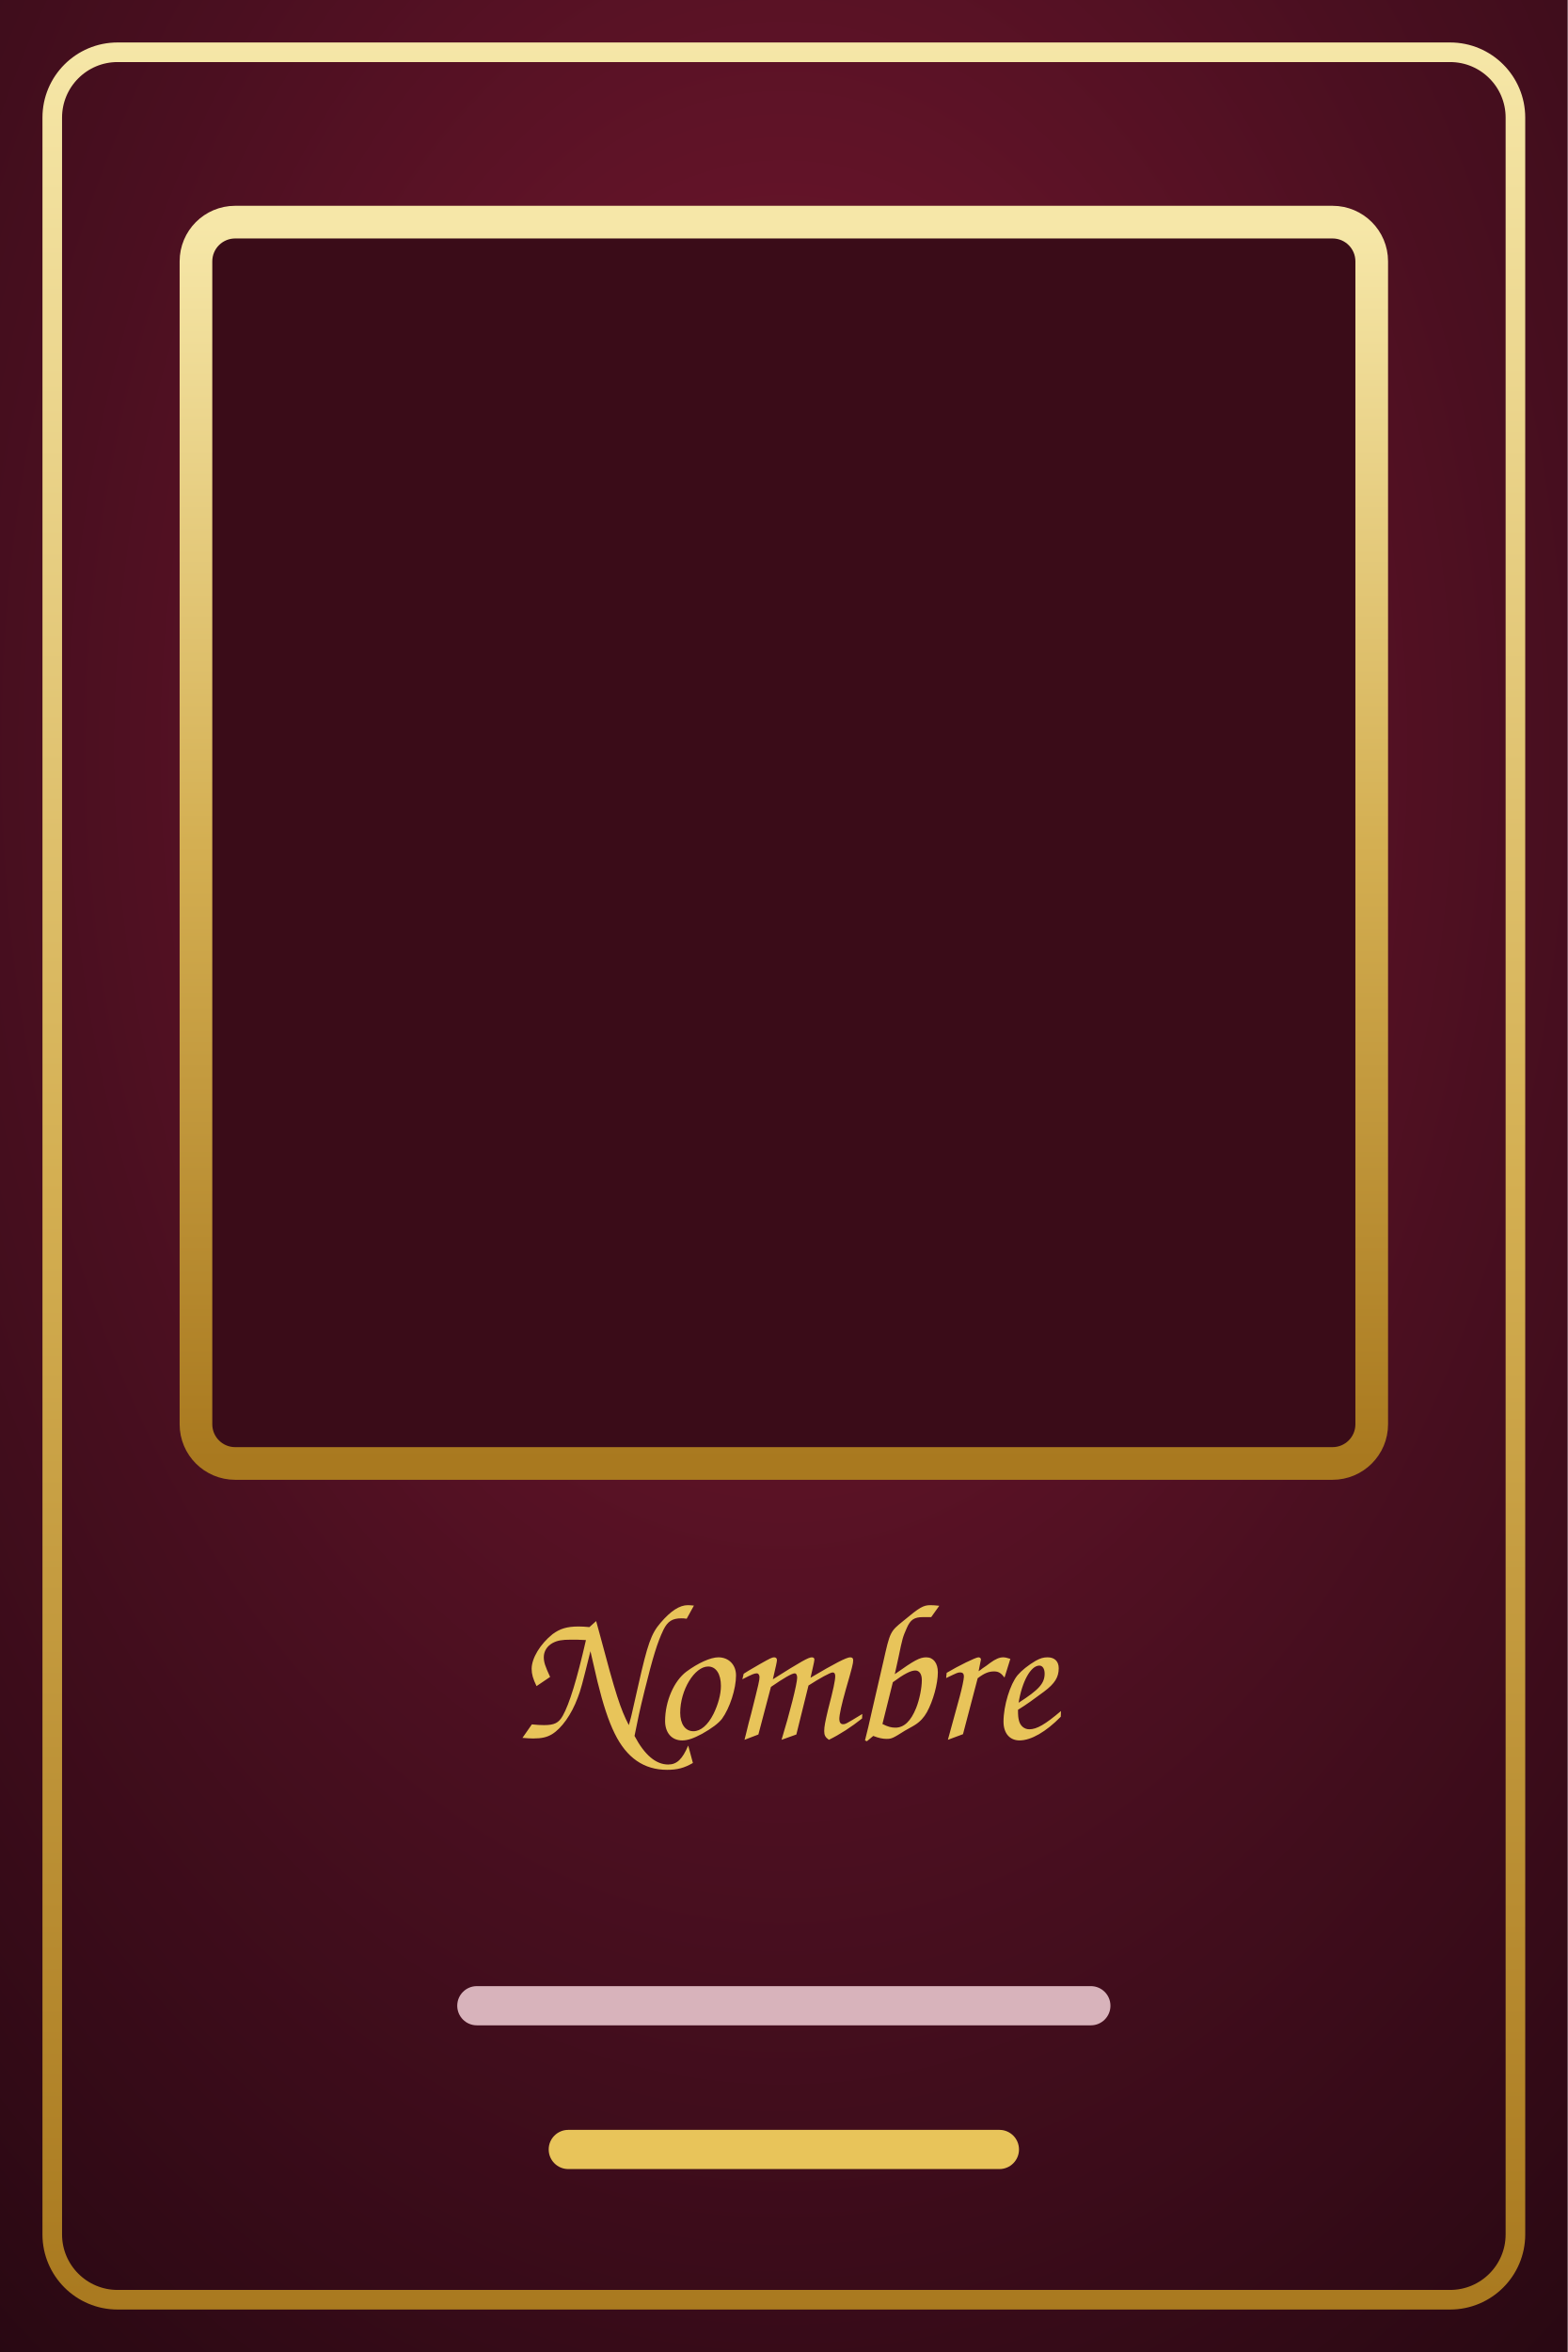
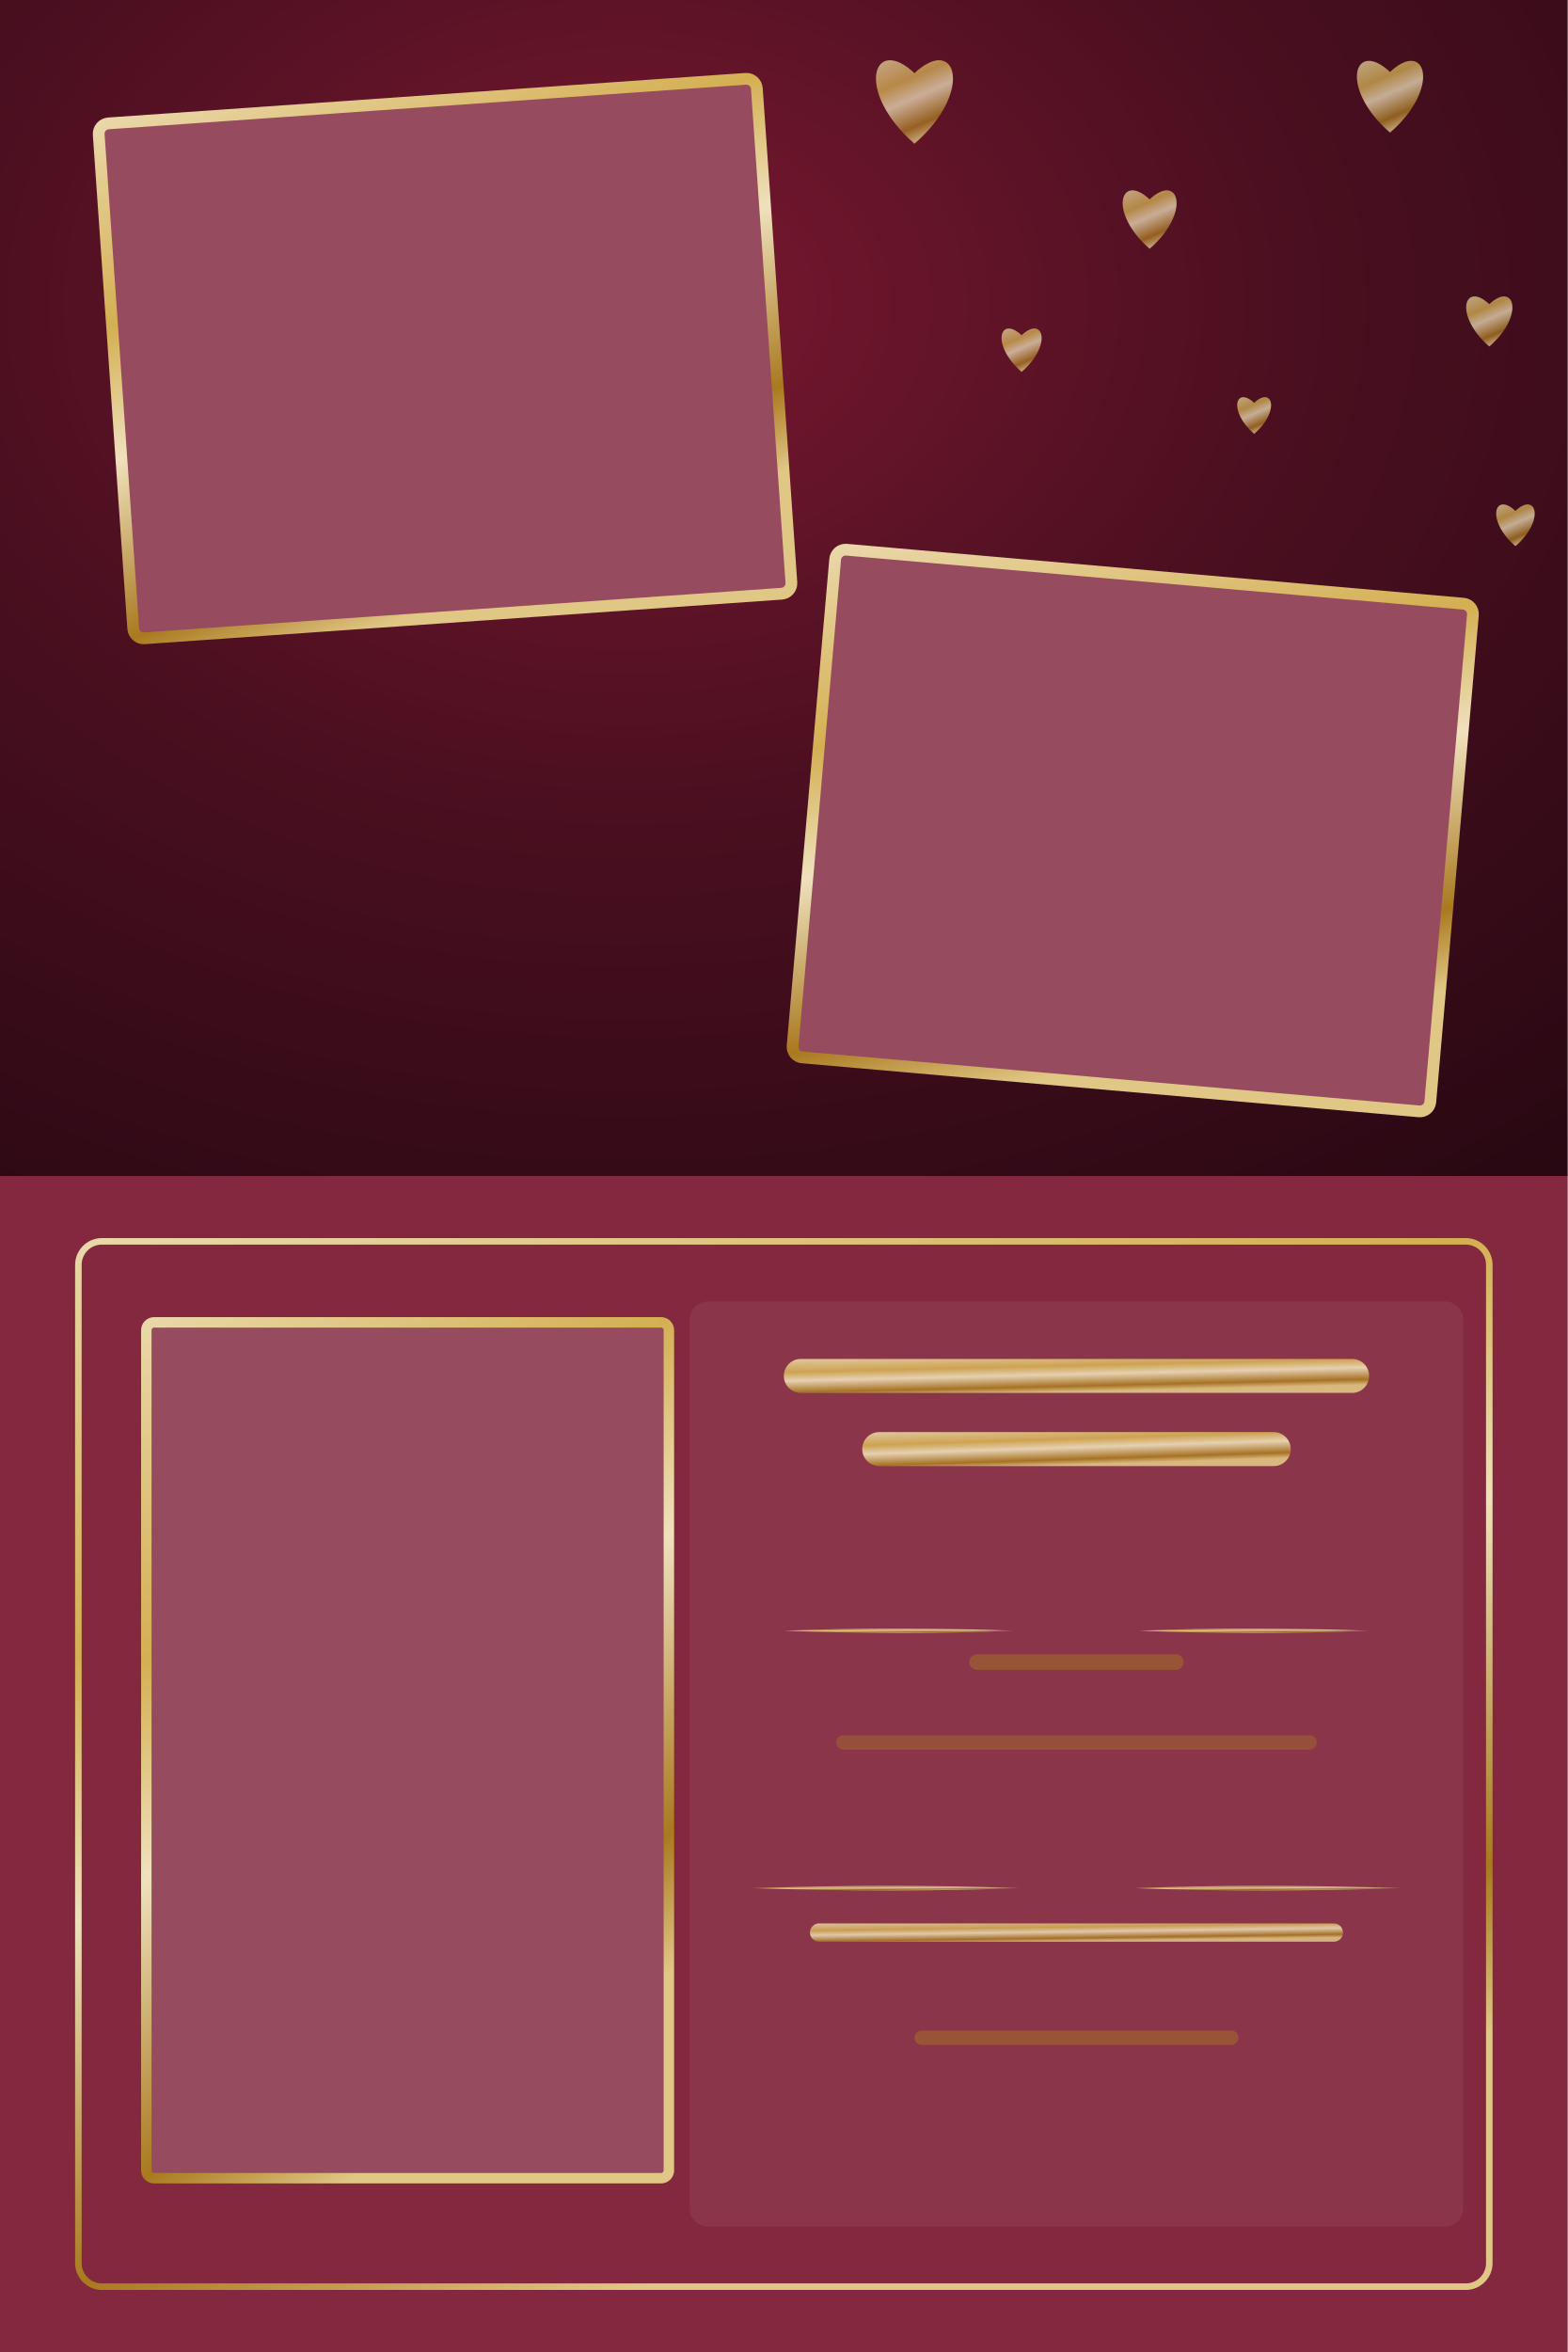
- <svg xmlns="http://www.w3.org/2000/svg" viewBox="0 0 240 360" width="240" height="360">
+ <svg xmlns="http://www.w3.org/2000/svg" viewBox="0 0 1200 1800" width="400" height="600">
  <defs>
-     <radialGradient id="twine" cx="50%" cy="32%" r="85%">
+     <radialGradient id="tb" cx="40%" cy="26%" r="94%">
      <stop offset="0%" stop-color="#7a1830" />
-       <stop offset="55%" stop-color="#4a0f20" />
+       <stop offset="46%" stop-color="#4a0f20" />
      <stop offset="100%" stop-color="#280812" />
    </radialGradient>
-     <linearGradient id="trg2" x1="0" y1="0" x2="0" y2="1">
-       <stop offset="0%" stop-color="#f6e7a8" />
-       <stop offset="50%" stop-color="#d4af52" />
-       <stop offset="100%" stop-color="#a9791f" />
+     <linearGradient id="g" x1="0" y1="0" x2="0.4" y2="1">
+       <stop offset="0%" stop-color="#ead7a9" />
+       <stop offset="34%" stop-color="#d4af52" />
+       <stop offset="56%" stop-color="#efe1bd" />
+       <stop offset="86%" stop-color="#a9791f" />
+       <stop offset="100%" stop-color="#e1c786" />
    </linearGradient>
+     <symbol id="mo" viewBox="-50 -50 100 100">
+       <path d="M0,32 C-46,-8 -32,-52 0,-22 C32,-52 46,-8 0,32 Z" />
+     </symbol>
  </defs>
-   <rect width="240" height="360" fill="url(#twine)" />
-   <rect x="8" y="8" width="224" height="344" rx="10" fill="none" stroke="url(#trg2)" stroke-width="3" />
-   <rect x="30" y="34" width="180" height="190" rx="6" fill="#3a0c18" stroke="url(#trg2)" stroke-width="5" />
-   <text x="120" y="266" font-family="'Segoe Script','Brush Script MT',cursive" font-size="30" fill="#e8c45a" text-anchor="middle">Nombre</text>
-   <line x1="64" y1="282" x2="176" y2="282" stroke="url(#trg2)" stroke-width="2" />
-   <rect x="70" y="304" width="100" height="6" rx="3" fill="#d8b3bb" />
-   <rect x="84" y="326" width="72" height="6" rx="3" fill="#e8c45a" />
+   <rect x="0" y="0" width="1200" height="900" fill="url(#tb)" />
+   <g fill="url(#g)" color="#a9791f" opacity="0.75">
+     <use href="#mo" x="-50" y="-50" width="100" height="100" transform="translate(700,78) scale(1)" />
+     <use href="#mo" x="-50" y="-50" width="100" height="100" transform="translate(880,168) scale(0.7)" />
+     <use href="#mo" x="-50" y="-50" width="100" height="100" transform="translate(1064,74) scale(0.86)" />
+     <use href="#mo" x="-50" y="-50" width="100" height="100" transform="translate(1140,246) scale(0.6)" />
+     <use href="#mo" x="-50" y="-50" width="100" height="100" transform="translate(782,268) scale(0.52)" />
+     <use href="#mo" x="-50" y="-50" width="100" height="100" transform="translate(960,318) scale(0.44)" />
+     <use href="#mo" x="-50" y="-50" width="100" height="100" transform="translate(1160,402) scale(0.5)" />
+   </g>
+   <g transform="translate(75,95) rotate(-4)">
+     <rect width="505" height="395" rx="8" fill="#974b5e" />
+     <rect width="505" height="395" rx="8" fill="none" stroke="url(#g)" stroke-width="9" />
+   </g>
+   <g transform="translate(640,420) rotate(5)">
+     <rect width="490" height="390" rx="8" fill="#974b5e" />
+     <rect width="490" height="390" rx="8" fill="none" stroke="url(#g)" stroke-width="9" />
+   </g>
+   <rect x="0" y="900" width="1200" height="900" fill="#83283e" />
+   <g transform="translate(0,900)">
+     <rect x="60" y="50" width="1080" height="800" rx="18" fill="#83283e" />
+     <rect x="60" y="50" width="1080" height="800" rx="18" fill="none" stroke="url(#g)" stroke-width="5" />
+     <rect x="528" y="96" width="592" height="708" rx="14" fill="#8b364b" opacity="0.92" />
+     <rect x="112" y="112" width="400" height="655" rx="6" fill="#974b5e" />
+     <rect x="112" y="112" width="400" height="655" rx="6" fill="none" stroke="url(#g)" stroke-width="8" />
+     <rect x="600" y="140" width="448" height="26" rx="13" fill="url(#g)" opacity="0.9" />
+     <rect x="660" y="196" width="328" height="26" rx="13" fill="url(#g)" opacity="0.9" />
+     <path d="M600,348 Q690,344.6 776,348 Q690,351.4 600,348 Z" fill="url(#g)" opacity="0.8" />
+     <path d="M1048,348 Q958,344.6 872,348 Q958,351.4 1048,348 Z" fill="url(#g)" opacity="0.8" />
+     <rect x="742" y="366" width="164" height="12" rx="6" fill="#a9791f" opacity="0.45" />
+     <rect x="640" y="428" width="368" height="11" rx="5.5" fill="#a9791f" opacity="0.38" />
+     <path d="M576,545 Q684,541.4 780,545 Q684,548.6 576,545 Z" fill="url(#g)" opacity="0.8" />
+     <path d="M1072,545 Q964,541.4 868,545 Q964,548.6 1072,545 Z" fill="url(#g)" opacity="0.8" />
+     <rect x="620" y="572" width="408" height="14" rx="7" fill="url(#g)" opacity="0.85" />
+     <rect x="700" y="654" width="248" height="11" rx="5.5" fill="#a9791f" opacity="0.45" />
+   </g>
</svg>
